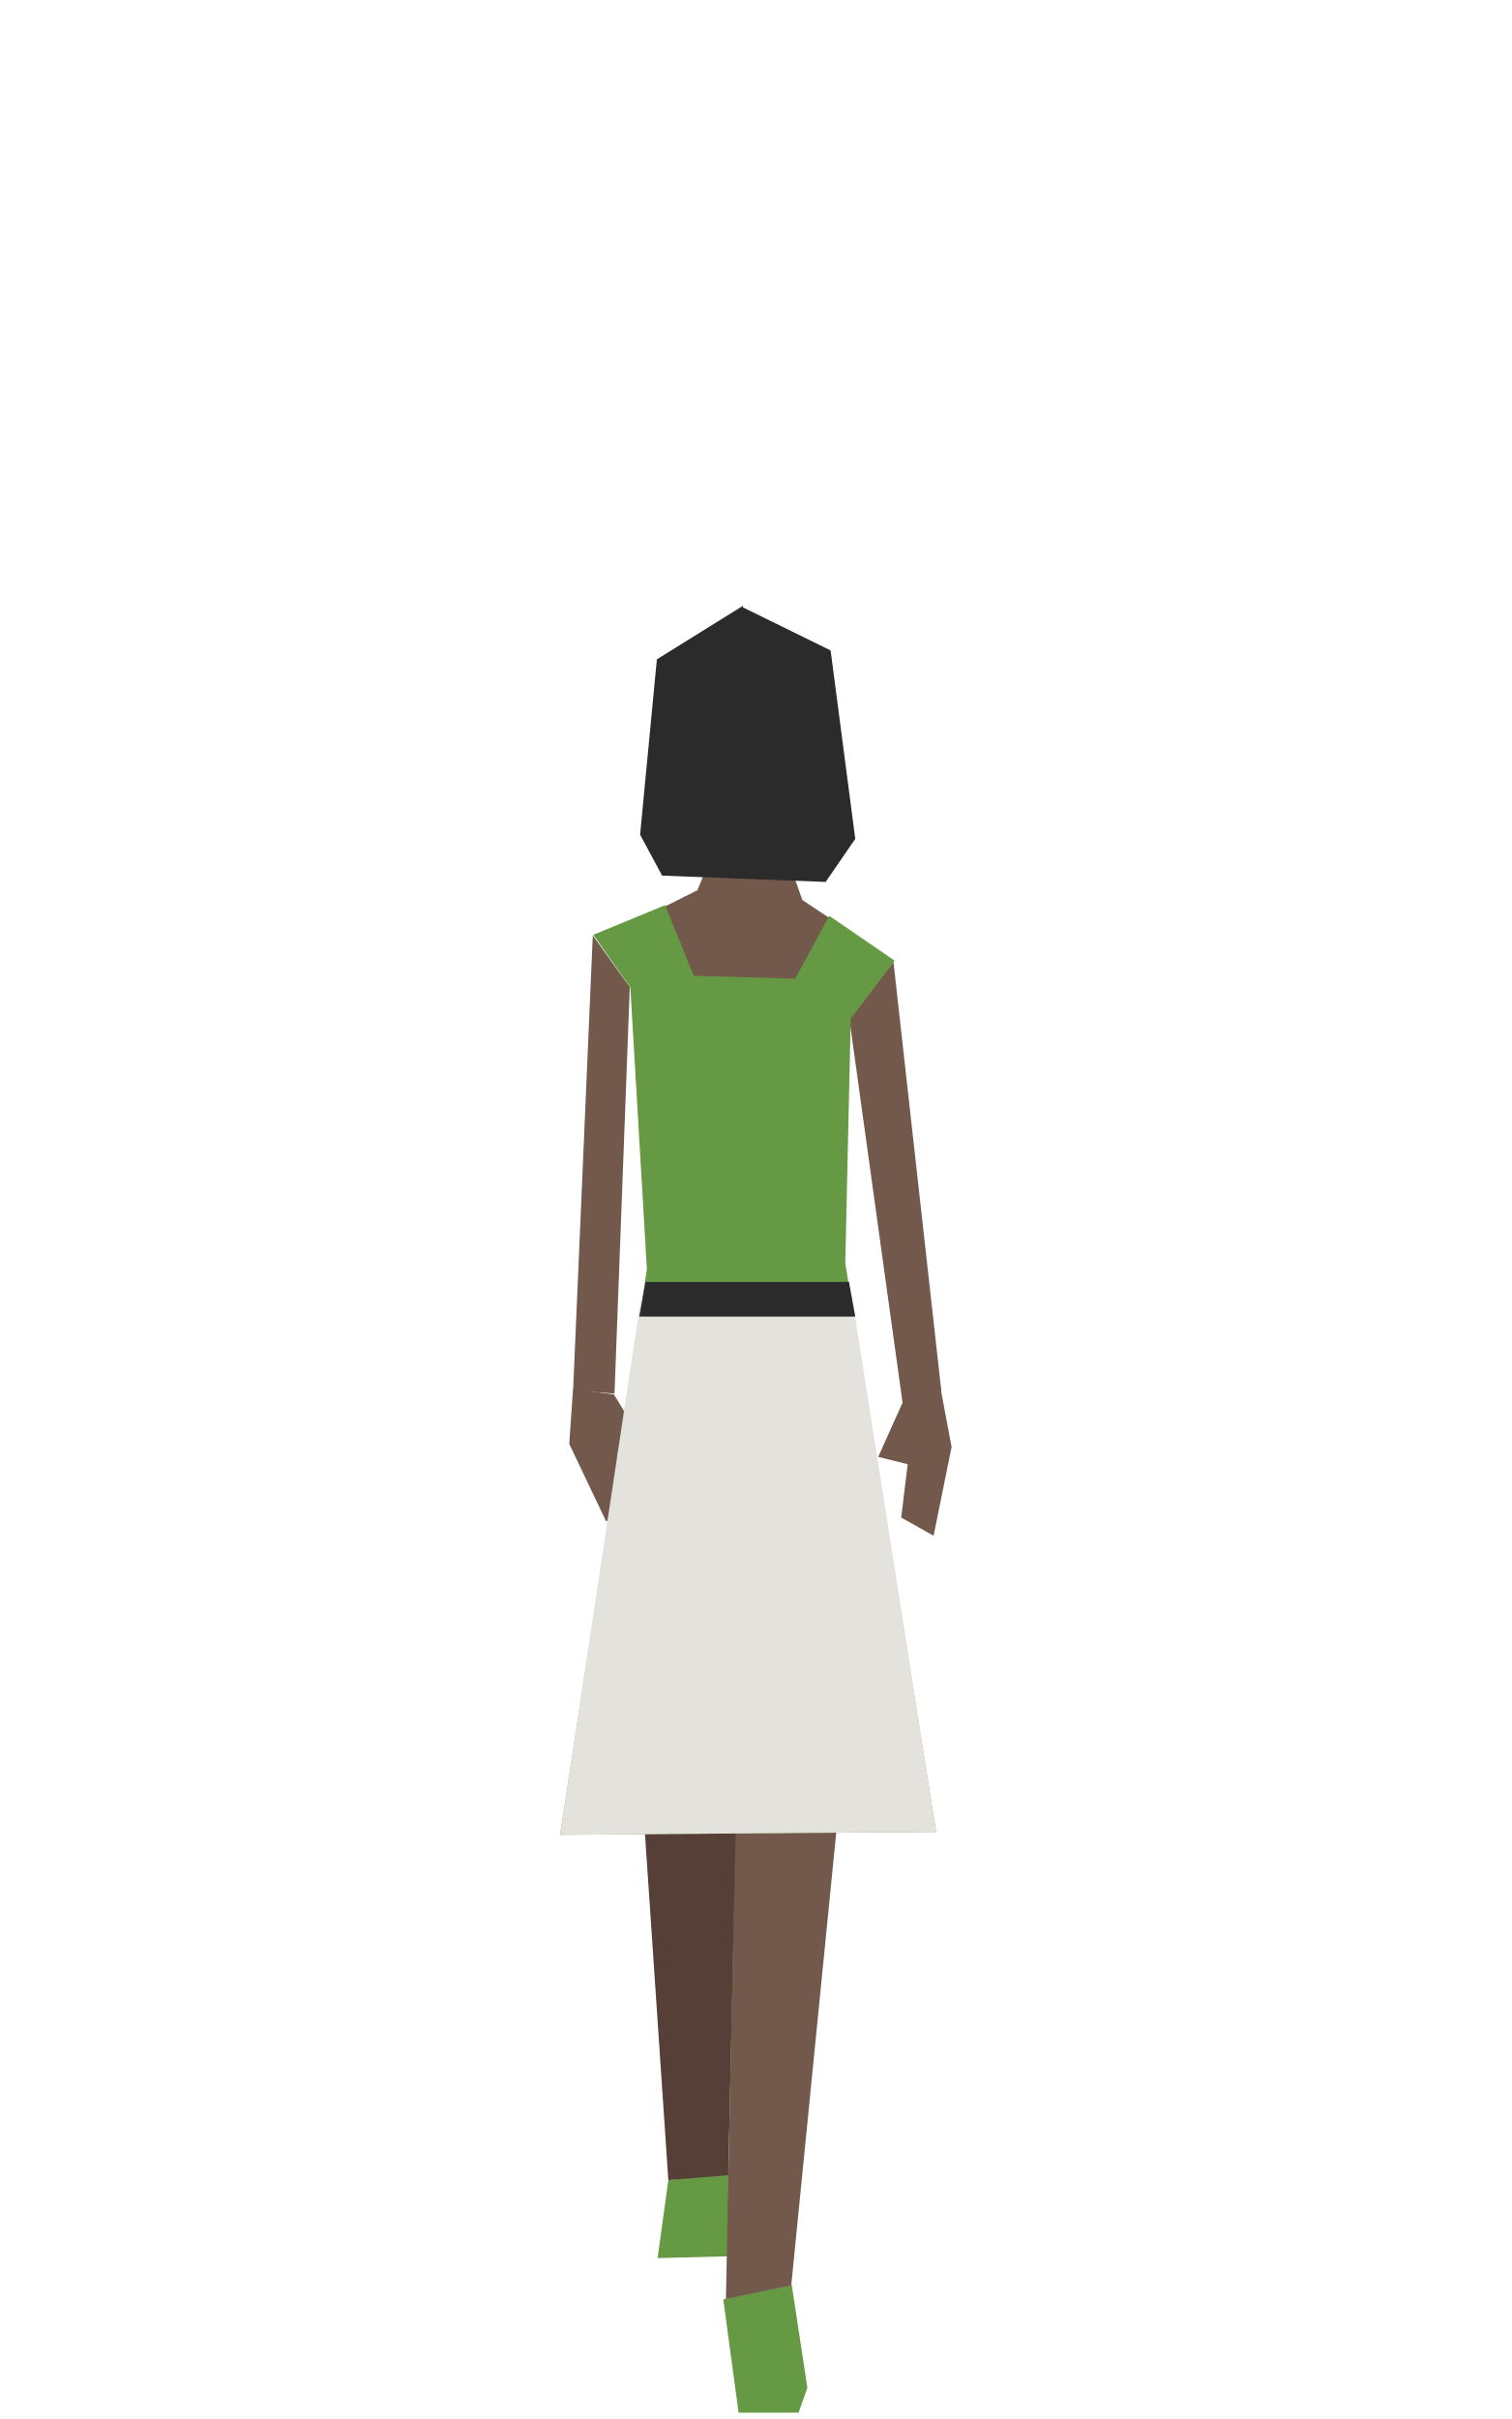
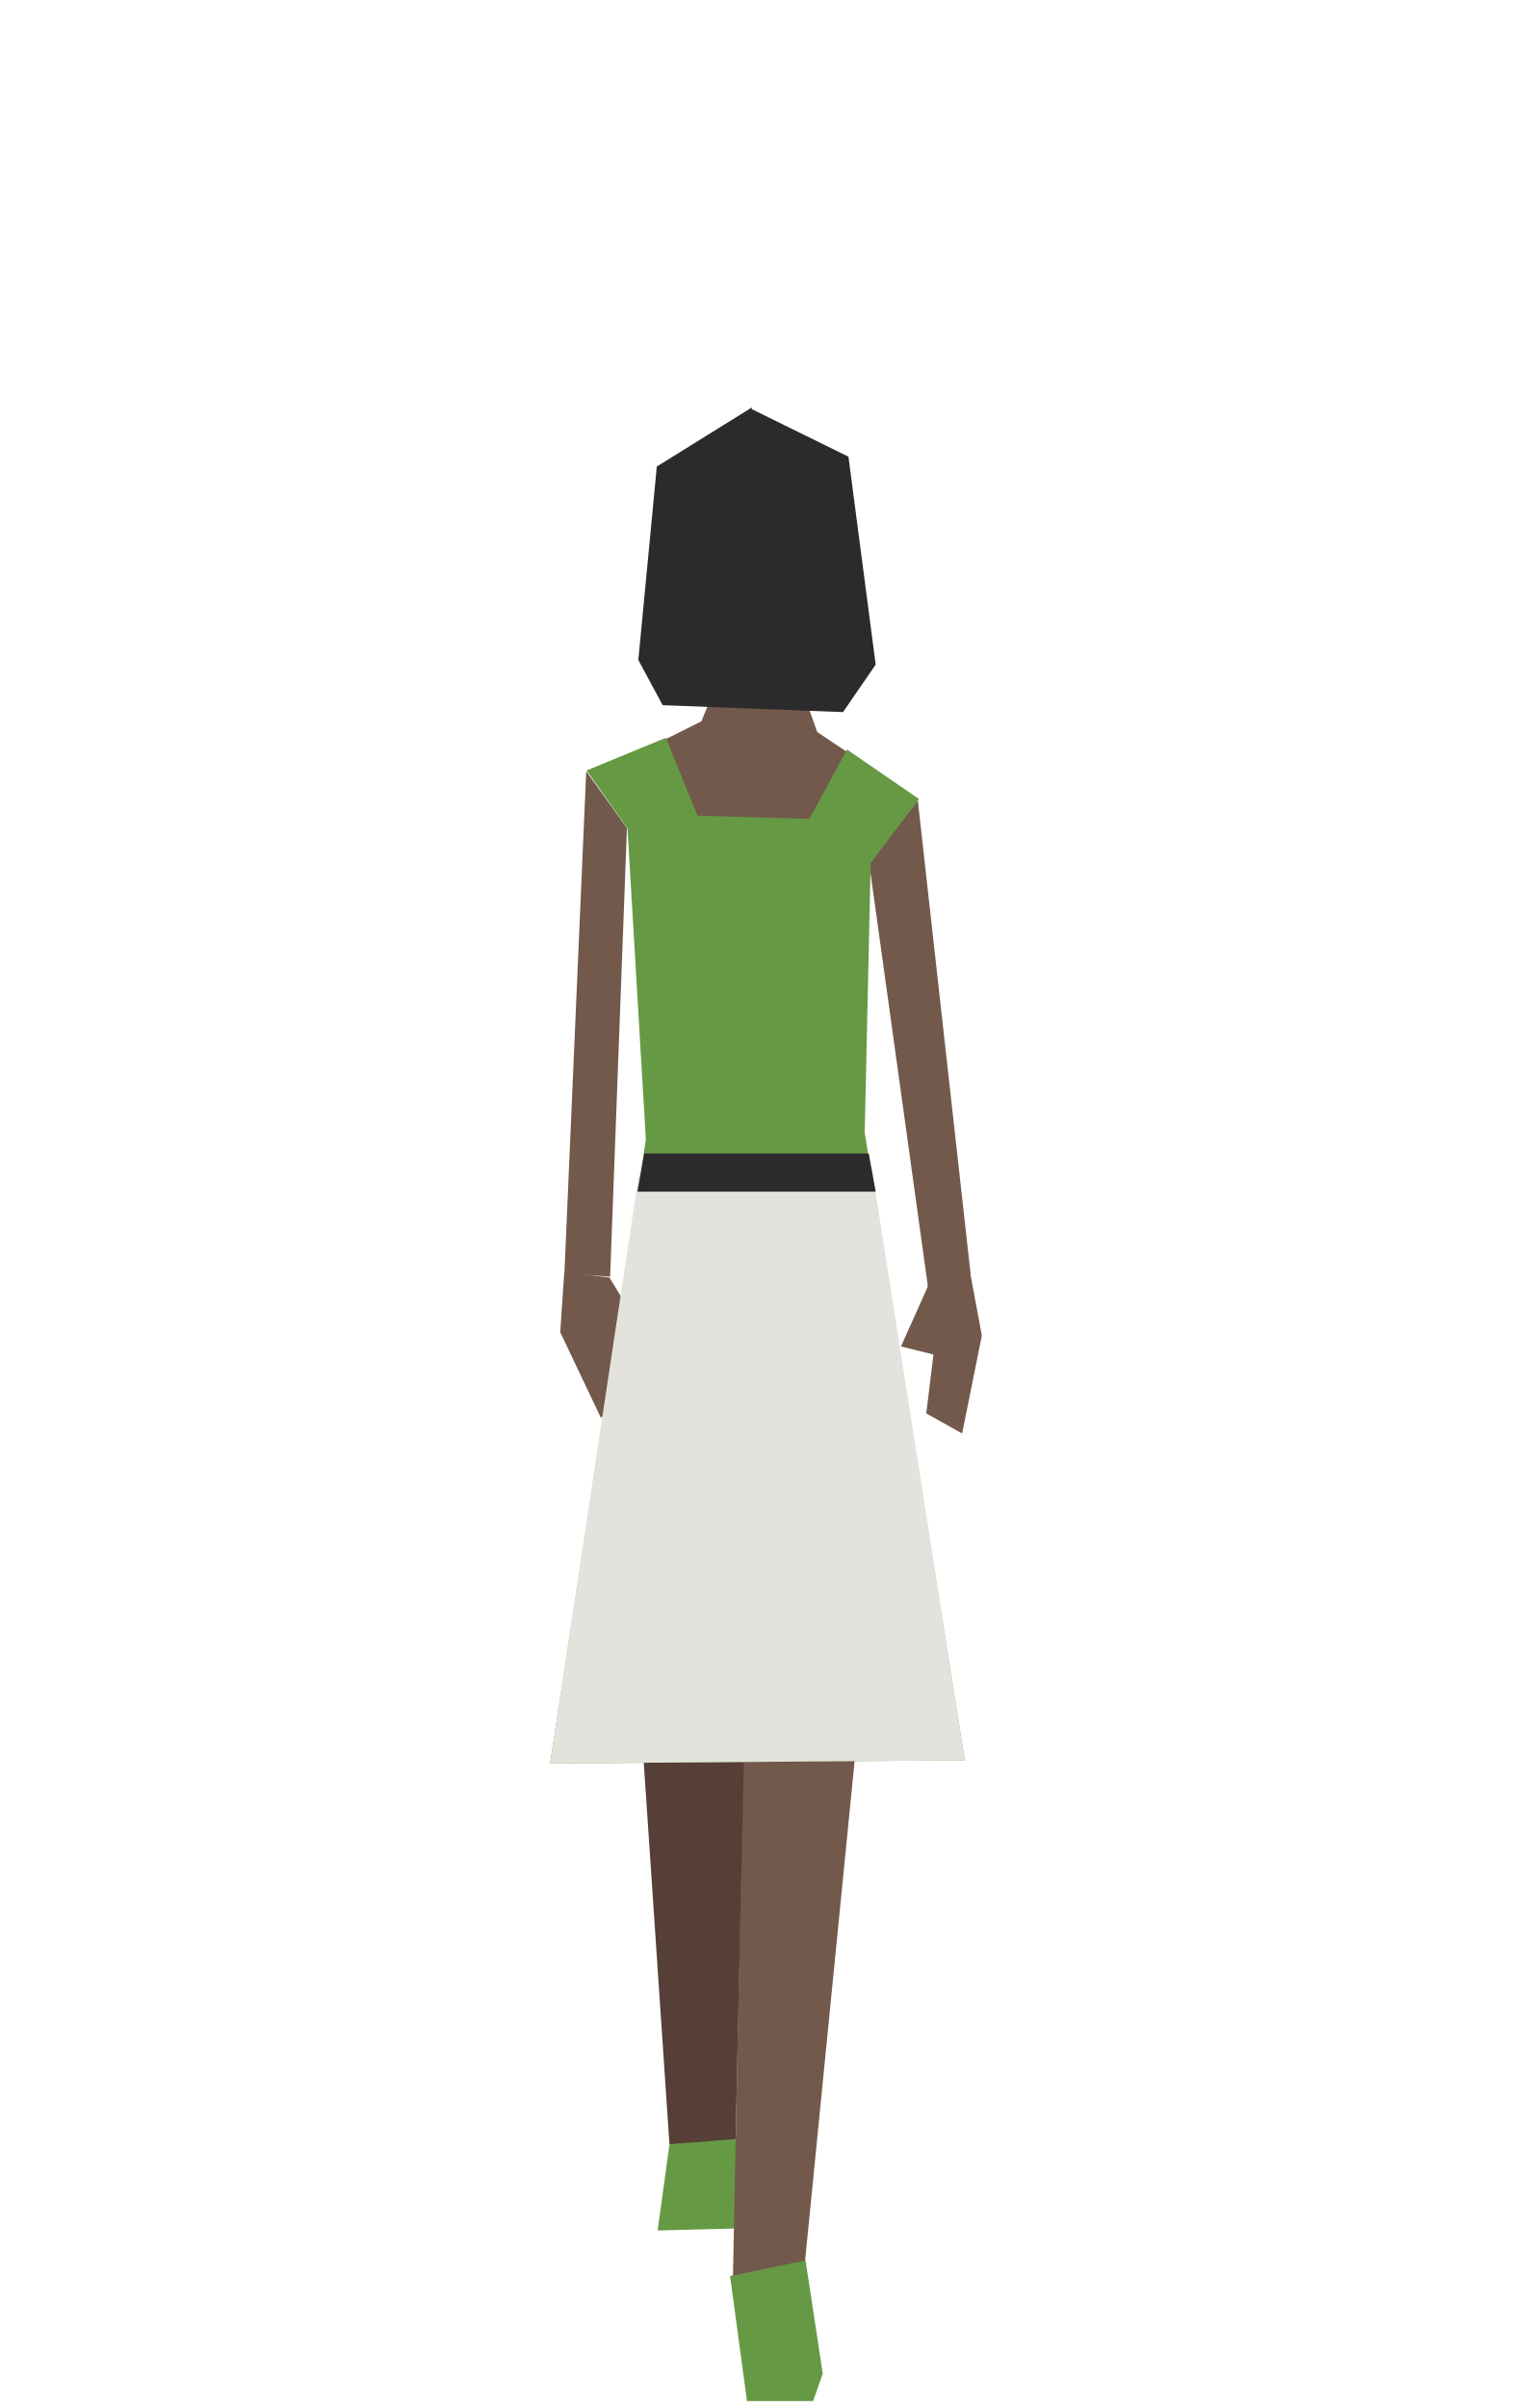
- <svg xmlns="http://www.w3.org/2000/svg" width="120px" height="192px" version="1.1" xml:space="preserve" style="fill-rule:evenodd;clip-rule:evenodd;stroke-linejoin:round;stroke-miterlimit:1.414;">
-   <g>
-     <g id="people-12" transform="matrix(1,0,0,1,-1936.39,-48)">
-       <g transform="matrix(1,0,0,1,0,-12)">
-         <path d="M2002.92,133.32l-2.834,-1.889l-2.061,-5.839l-4.757,1.357l-1.51,3.709l-3.262,1.632l6.906,15.085l7.518,-14.055Z" style="fill:#72594b;fill-rule:nonzero;" />
-       </g>
-       <g transform="matrix(1,0,0,1,0,-12)">
-         <path d="M2010.9,169.33l1.037,5.519l-1.428,7.046l-2.572,-1.444l0.736,-6.06l-0.17,1.837l-2.392,-0.594l2.018,-4.489l2.771,-1.815Z" style="fill:#72594b;fill-rule:nonzero;" />
-       </g>
-       <g transform="matrix(1,0,0,1,0,-12)">
-         <path d="M1989.45,233.034l-0.853,6.195l6.039,-0.155l0.465,-6.658l-5.651,0.618Z" style="fill:#694;fill-rule:nonzero;" />
-       </g>
-       <g transform="matrix(1,0,0,1,0,-12)">
-         <path d="M1993.81,242.499l1.219,9.001l4.761,0l0.697,-1.975l-1.24,-8.166l-5.437,1.14Z" style="fill:#694;fill-rule:nonzero;" />
-       </g>
-       <g transform="matrix(1,0,0,1,0,-12)">
-         <path d="M2003.81,140.798l4.264,30.759l3.049,-1.145l-3.802,-34.065l-3.511,4.451Z" style="fill:#72594b;fill-rule:nonzero;" />
-       </g>
-       <g transform="matrix(1,0,0,1,0,-12)">
-         <path d="M1994.95,195.562l-0.929,46.917l5.187,-1.083l4.569,-45.989" style="fill:#72594b;fill-rule:nonzero;" />
-       </g>
-       <g transform="matrix(1,0,0,1,0,-12)">
-         <path d="M1995.1,178.994l-0.156,19.819l-0.736,33.835l-4.759,0.386l-2.324,-34.433l7.975,-19.607Z" style="fill:#553f37;fill-rule:nonzero;" />
-       </g>
-       <g transform="matrix(1,0,0,1,0,-12)">
-         <path d="M1986.39,138.344l-1.214,32.267l-3.288,-0.238l1.564,-36.123l2.938,4.094Z" style="fill:#72594b;fill-rule:nonzero;" />
-       </g>
-       <g transform="matrix(1,0,0,1,0,-12)">
-         <path d="M1981.88,170.277l-0.295,4.335l2.928,6.144l2.4,-1.423l-2.129,-5.506l0.358,1.809l2.021,-1.636l-2.037,-3.326l-3.246,-0.397Z" style="fill:#72594b;fill-rule:nonzero;" />
-       </g>
-       <g transform="matrix(1,0,0,1,0,-12)">
-         <path d="M1983.49,134.198l5.702,-2.352l2.275,5.603l8.051,0.233l2.708,-4.994l5.19,3.563l-3.485,4.605l-0.433,19.394l7.208,45.15l-29.847,0.233l6.889,-44.883l-1.314,-22.371l-2.944,-4.181Z" style="fill:#694;fill-rule:nonzero;" />
-       </g>
-       <g transform="matrix(1,0,0,1,0,-12)">
-         <path d="M2004.29,126.583l-1.957,-14.958l-6.967,-3.421l0.008,-0.121l-6.834,4.25l-1.332,13.918l1.748,3.249l12.982,0.5l2.352,-3.417Z" style="fill:#2a2b2a;fill-rule:nonzero;" />
-       </g>
-       <g transform="matrix(1,0,0,1,0,-12)">
-         <path d="M2004,162.75l6.708,42.65l-29.847,0.233l6.389,-42.383l16.75,-0.5Z" style="fill:#e4e2dc;fill-rule:nonzero;" />
-       </g>
-       <g transform="matrix(1,0,0,1,0,-12)">
-         <path d="M2004.29,164.5l-17.148,0l0.5,-2.75l16.148,0l0.5,2.75Z" style="fill:#2a2b2a;fill-rule:nonzero;" />
-       </g>
+ <svg xmlns="http://www.w3.org/2000/svg" width="100%" height="100%" viewBox="0 0 140 220" version="1.1" xml:space="preserve" style="fill-rule:evenodd;clip-rule:evenodd;stroke-linejoin:round;stroke-miterlimit:2;">
+   <g id="people-12" transform="matrix(1.27,0,0,1.27,-2465.42,-84.8)">
+     <g transform="matrix(1,0,0,1,0,-12)">
+       <path d="M2002.91,133.32L2000.08,131.431L1998.02,125.592L1993.26,126.949L1991.75,130.658L1988.49,132.29L1995.4,147.375L2002.91,133.32Z" style="fill:rgb(114,89,75);fill-rule:nonzero;" />
+     </g>
+     <g transform="matrix(1,0,0,1,0,-12)">
+       <path d="M2010.9,169.33L2011.93,174.849L2010.51,181.895L2007.93,180.451L2008.67,174.391L2008.5,176.228L2006.11,175.634L2008.12,171.145L2010.9,169.33Z" style="fill:rgb(114,89,75);fill-rule:nonzero;" />
+     </g>
+     <g transform="matrix(1,0,0,1,0,-12)">
+       <path d="M1989.45,233.034L1988.6,239.229L1994.64,239.074L1995.1,232.416L1989.45,233.034Z" style="fill:rgb(102,153,68);fill-rule:nonzero;" />
+     </g>
+     <g transform="matrix(1,0,0,1,0,-12)">
+       <path d="M1993.81,242.499L1995.03,251.5L1999.79,251.5L2000.48,249.525L1999.24,241.359L1993.81,242.499Z" style="fill:rgb(102,153,68);fill-rule:nonzero;" />
+     </g>
+     <g transform="matrix(1,0,0,1,0,-12)">
+       <path d="M2003.81,140.798L2008.08,171.557L2011.12,170.412L2007.32,136.347L2003.81,140.798Z" style="fill:rgb(114,89,75);fill-rule:nonzero;" />
+     </g>
+     <g transform="matrix(1,0,0,1,0,-12)">
+       <path d="M1994.95,195.563L1994.02,242.48L1999.21,241.397L2003.77,195.408" style="fill:rgb(114,89,75);fill-rule:nonzero;" />
+     </g>
+     <g transform="matrix(1,0,0,1,0,-12)">
+       <path d="M1995.1,178.994L1994.95,198.813L1994.21,232.648L1989.45,233.034L1987.13,198.601L1995.1,178.994Z" style="fill:rgb(85,63,55);fill-rule:nonzero;" />
+     </g>
+     <g transform="matrix(1,0,0,1,0,-12)">
+       <path d="M1986.39,138.344L1985.18,170.611L1981.89,170.373L1983.46,134.25L1986.39,138.344Z" style="fill:rgb(114,89,75);fill-rule:nonzero;" />
+     </g>
+     <g transform="matrix(1,0,0,1,0,-12)">
+       <path d="M1981.88,170.277L1981.59,174.612L1984.51,180.756L1986.91,179.333L1984.79,173.827L1985.14,175.636L1987.16,174L1985.13,170.674L1981.88,170.277Z" style="fill:rgb(114,89,75);fill-rule:nonzero;" />
+     </g>
+     <g transform="matrix(1,0,0,1,0,-12)">
+       <path d="M1983.49,134.198L1989.19,131.846L1991.47,137.449L1999.52,137.682L2002.22,132.688L2007.41,136.251L2003.93,140.856L2003.5,160.25L2010.7,205.4L1980.86,205.633L1987.75,160.75L1986.43,138.379L1983.49,134.198Z" style="fill:rgb(102,153,68);fill-rule:nonzero;" />
+     </g>
+     <g transform="matrix(1,0,0,1,0,-12)">
+       <path d="M2004.29,126.583L2002.33,111.625L1995.37,108.204L1995.38,108.083L1988.54,112.333L1987.21,126.251L1988.96,129.5L2001.94,130L2004.29,126.583Z" style="fill:rgb(42,43,42);fill-rule:nonzero;" />
+     </g>
+     <g transform="matrix(1,0,0,1,0,-12)">
+       <path d="M2004,162.75L2010.7,205.4L1980.86,205.633L1987.25,163.25L2004,162.75Z" style="fill:rgb(228,226,220);fill-rule:nonzero;" />
+     </g>
+     <g transform="matrix(1,0,0,1,0,-12)">
+       <path d="M2004.29,164.5L1987.14,164.5L1987.64,161.75L2003.79,161.75L2004.29,164.5Z" style="fill:rgb(42,43,42);fill-rule:nonzero;" />
    </g>
  </g>
</svg>
